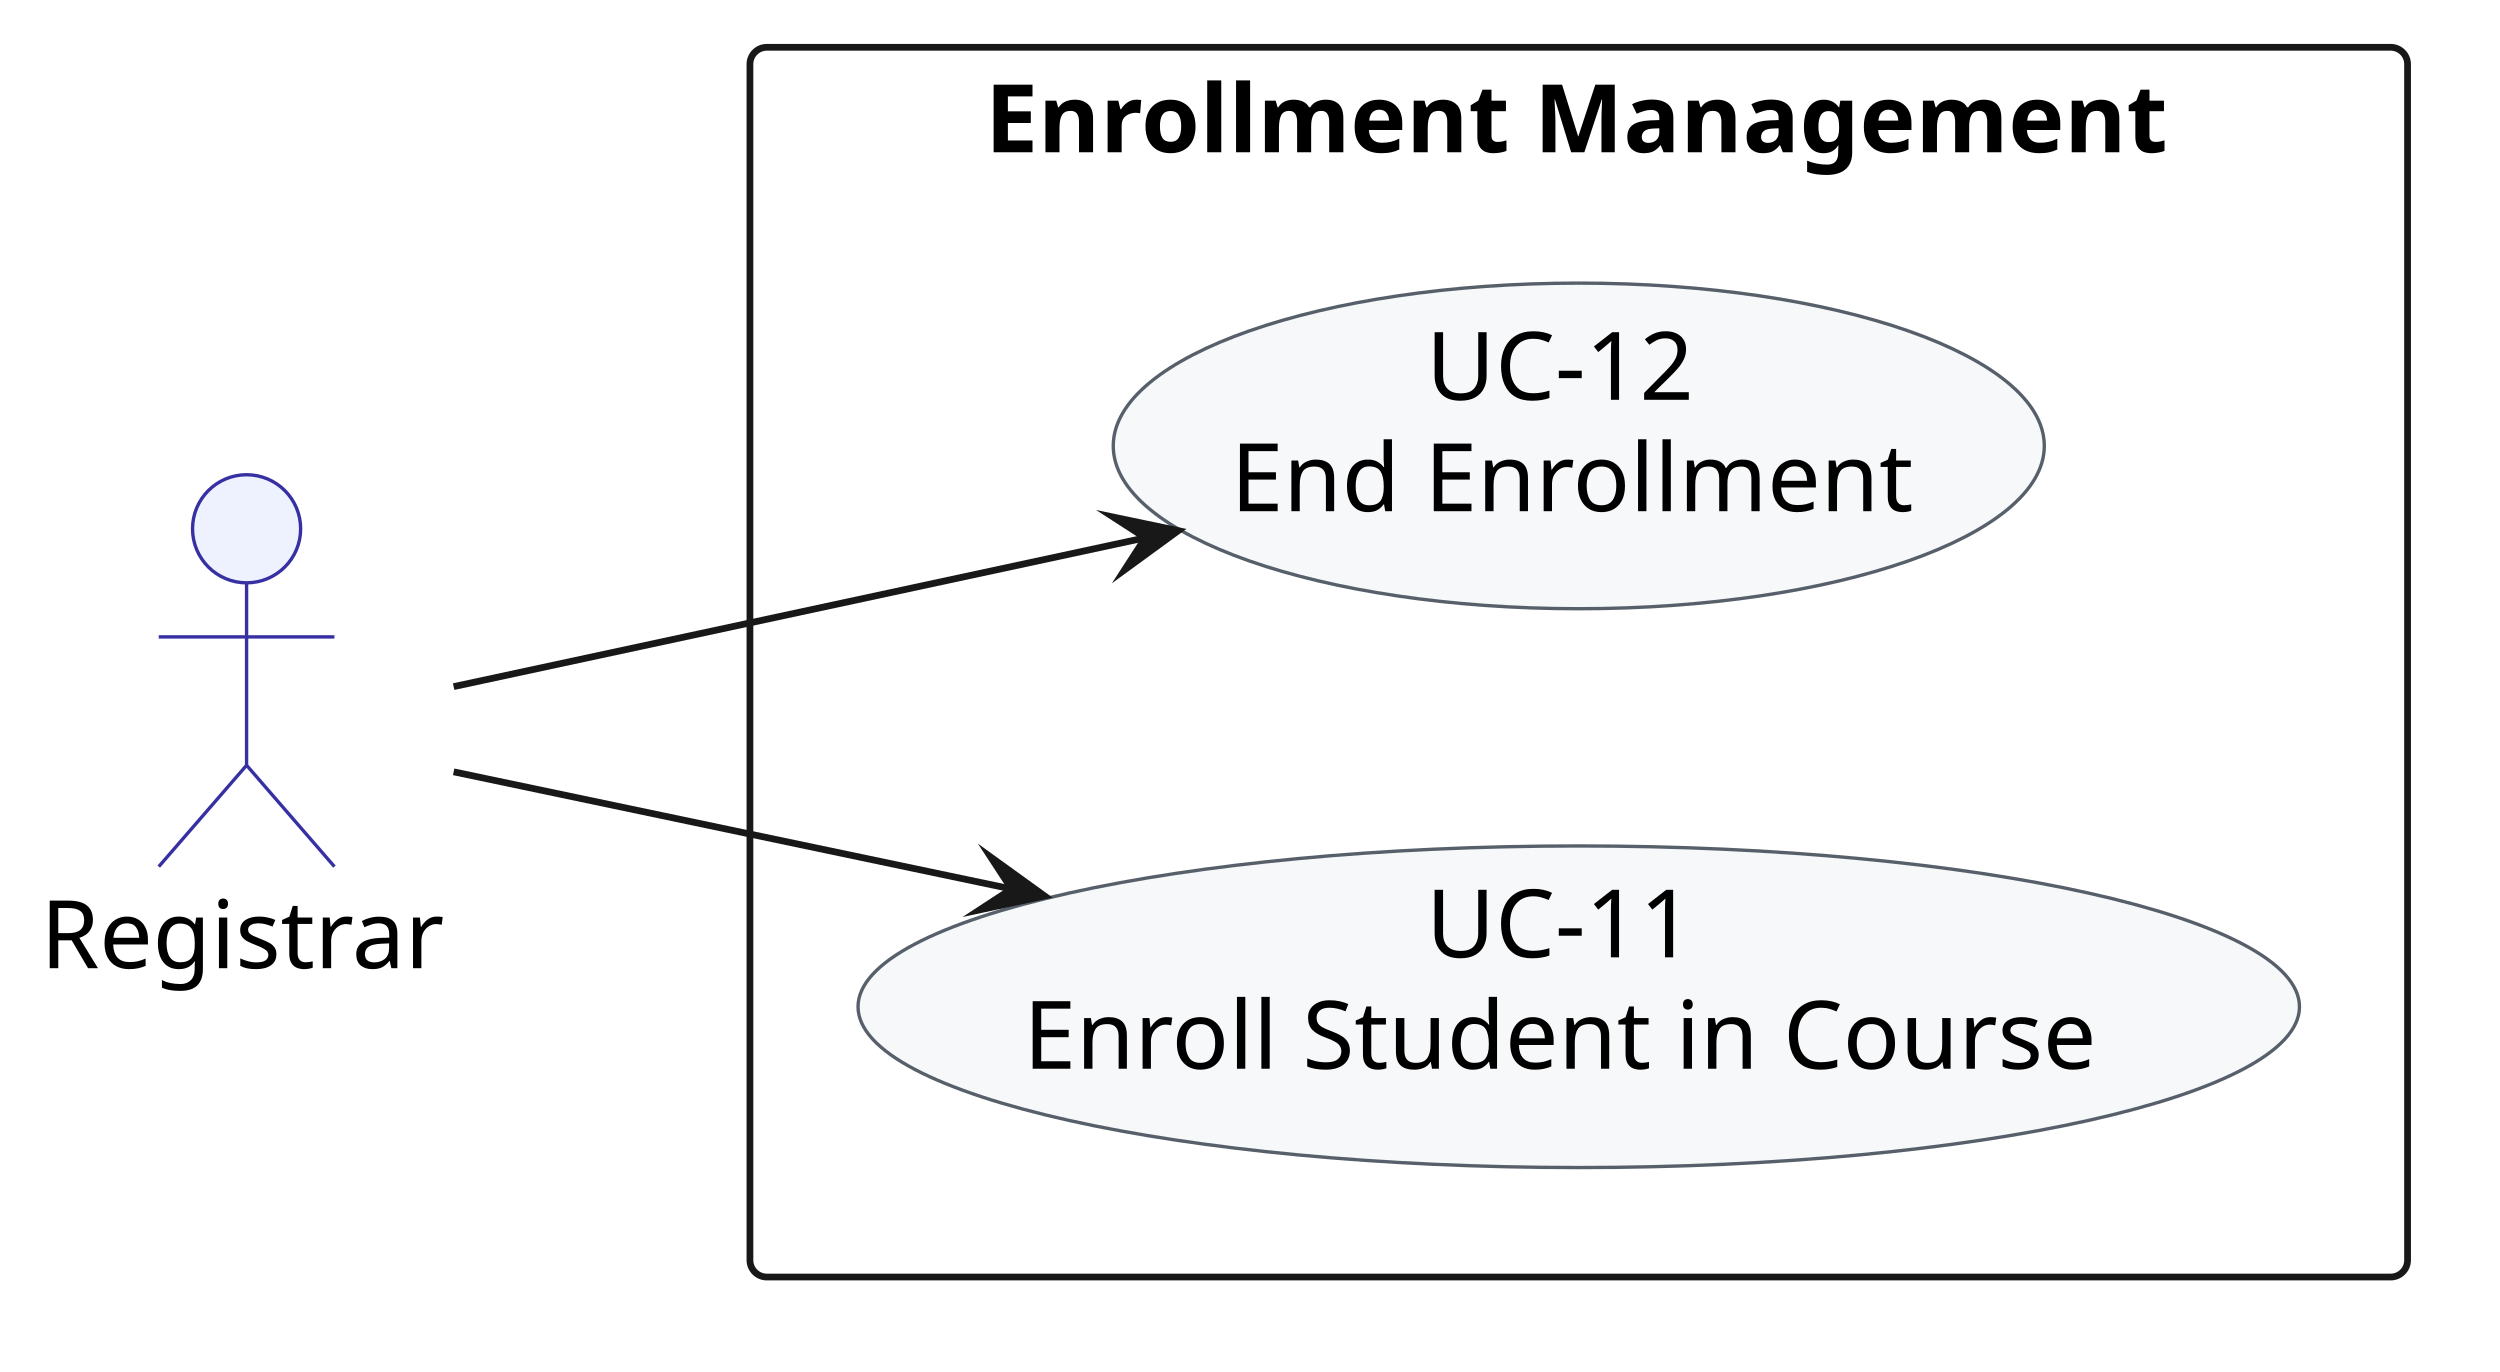
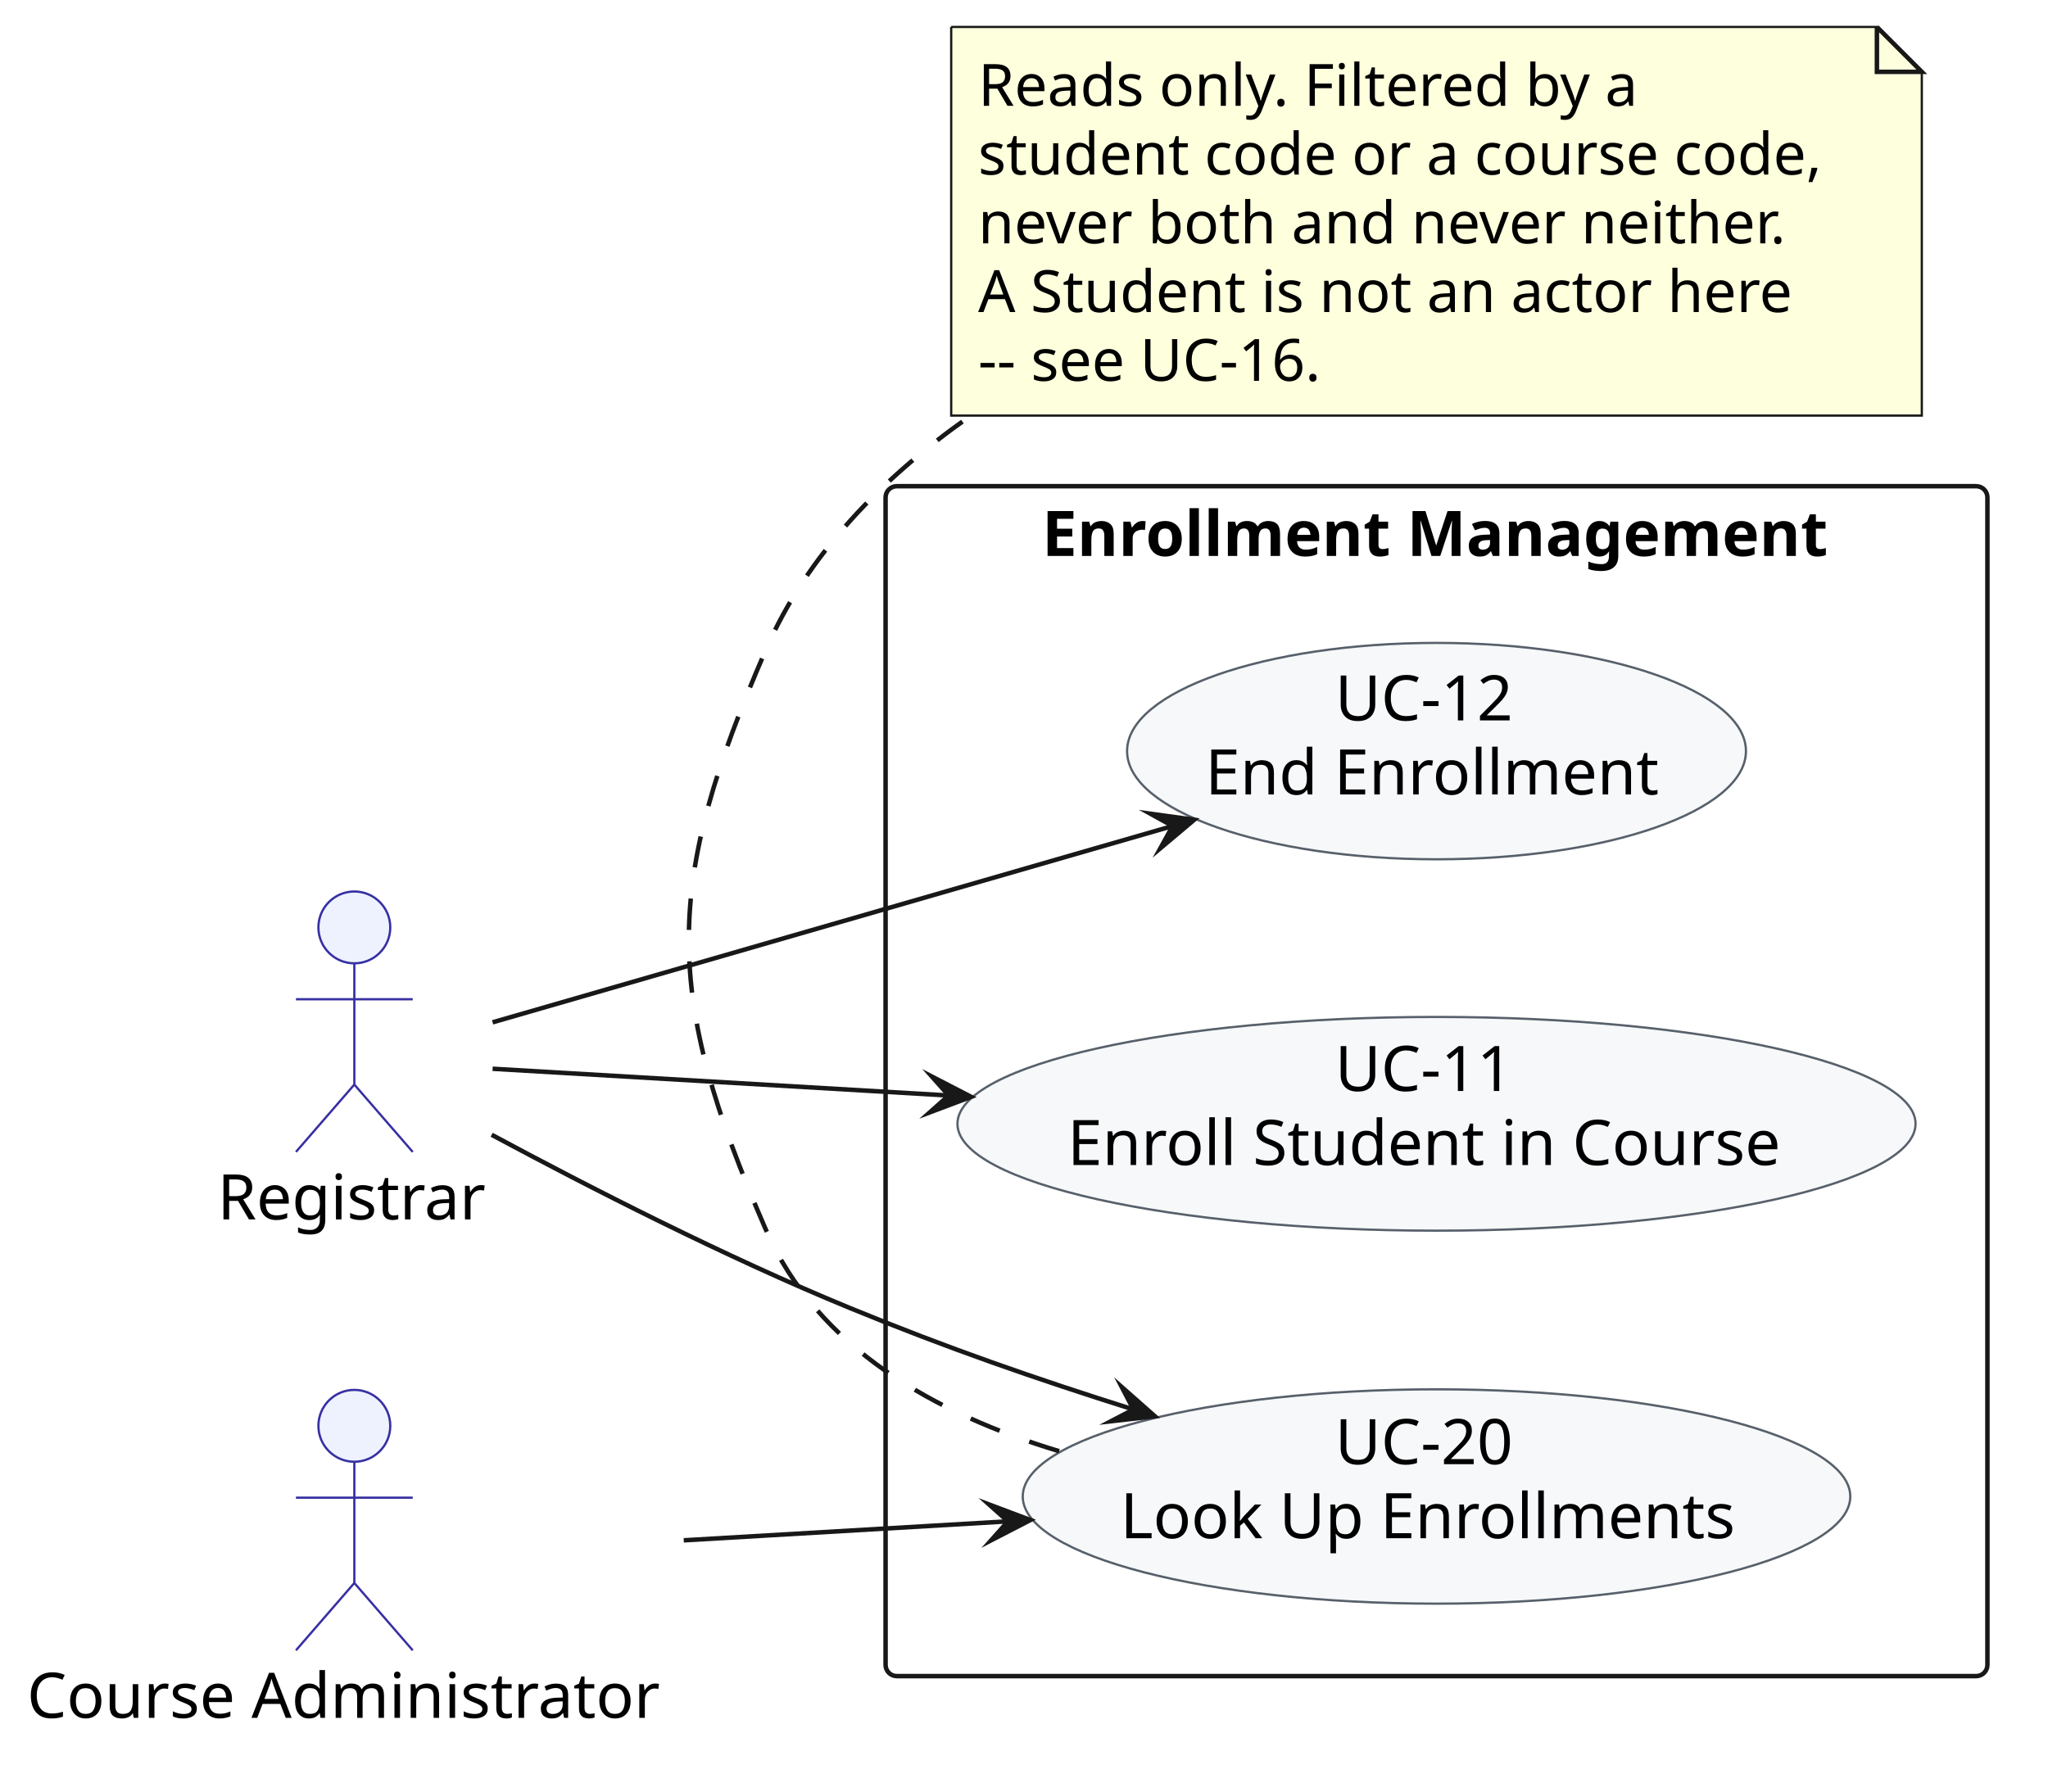
- <svg xmlns="http://www.w3.org/2000/svg" contentStyleType="text/css" data-diagram-type="DESCRIPTION" height="203px" preserveAspectRatio="none" style="width:370px;height:203px;" version="1.1" viewBox="0 0 370 203" width="370px" zoomAndPan="magnify">
+ <svg xmlns="http://www.w3.org/2000/svg" contentStyleType="text/css" data-diagram-type="DESCRIPTION" height="399px" preserveAspectRatio="none" style="width:456px;height:399px;" version="1.1" viewBox="0 0 456 399" width="456px" zoomAndPan="magnify">
  <defs />
  <g>
-     <g class="cluster" data-qualified-name="Enrollment Management" data-source-line="14" id="ent0002">
-       <rect fill="none" height="182" rx="2.5" ry="2.5" style="stroke:#181818;stroke-width:1;" width="245.33" x="110.99" y="7" />
-       <text fill="#000000" font-family="sans-serif" font-size="14" font-weight="700" lengthAdjust="spacing" textLength="175.725" x="145.793" y="22.535">Enrollment Management</text>
+     <g class="cluster" data-qualified-name="Enrollment Management" data-source-line="15" id="ent0003">
+       <rect fill="none" height="265" rx="2.5" ry="2.5" style="stroke:#181818;stroke-width:1;" width="245.33" x="197.18" y="108.28" />
+       <text fill="#000000" font-family="sans-serif" font-size="14" font-weight="700" lengthAdjust="spacing" textLength="175.725" x="231.983" y="123.815">Enrollment Management</text>
    </g>
-     <g class="entity" data-qualified-name="Enrollment Management.UC11" data-source-line="15" id="ent0003">
-       <ellipse cx="233.656" cy="148.999" fill="#F6F8FA" rx="106.666" ry="23.799" style="stroke:#57606A;stroke-width:0.5;" />
-       <text fill="#000000" font-family="sans-serif" font-size="14" lengthAdjust="spacing" textLength="45.192" x="211.06" y="141.688">UC-11</text>
-       <text fill="#000000" font-family="sans-serif" font-size="14" lengthAdjust="spacing" textLength="164.363" x="151.475" y="158.177">Enroll Student in Course</text>
+     <g class="entity" data-qualified-name="Enrollment Management.UC11" data-source-line="16" id="ent0004">
+       <ellipse cx="319.846" cy="250.279" fill="#F6F8FA" rx="106.666" ry="23.799" style="stroke:#57606A;stroke-width:0.5;" />
+       <text fill="#000000" font-family="sans-serif" font-size="14" lengthAdjust="spacing" textLength="45.192" x="297.25" y="242.968">UC-11</text>
+       <text fill="#000000" font-family="sans-serif" font-size="14" lengthAdjust="spacing" textLength="164.363" x="237.665" y="259.457">Enroll Student in Course</text>
    </g>
-     <g class="entity" data-qualified-name="Enrollment Management.UC12" data-source-line="16" id="ent0004">
-       <ellipse cx="233.659" cy="65.996" fill="#F6F8FA" rx="68.898" ry="24.096" style="stroke:#57606A;stroke-width:0.5;" />
-       <text fill="#000000" font-family="sans-serif" font-size="14" lengthAdjust="spacing" textLength="45.192" x="211.062" y="59.167">UC-12</text>
-       <text fill="#000000" font-family="sans-serif" font-size="14" lengthAdjust="spacing" textLength="103.011" x="182.153" y="75.656">End Enrollment</text>
+     <g class="entity" data-qualified-name="Enrollment Management.UC12" data-source-line="17" id="ent0005">
+       <ellipse cx="319.849" cy="167.276" fill="#F6F8FA" rx="68.898" ry="24.096" style="stroke:#57606A;stroke-width:0.5;" />
+       <text fill="#000000" font-family="sans-serif" font-size="14" lengthAdjust="spacing" textLength="45.192" x="297.252" y="160.447">UC-12</text>
+       <text fill="#000000" font-family="sans-serif" font-size="14" lengthAdjust="spacing" textLength="103.011" x="268.343" y="176.935">End Enrollment</text>
+     </g>
+     <g class="entity" data-qualified-name="Enrollment Management.UC20" data-source-line="18" id="ent0006">
+       <ellipse cx="319.849" cy="333.278" fill="#F6F8FA" rx="92.129" ry="23.868" style="stroke:#57606A;stroke-width:0.5;" />
+       <text fill="#000000" font-family="sans-serif" font-size="14" lengthAdjust="spacing" textLength="45.192" x="297.253" y="326.08">UC-20</text>
+       <text fill="#000000" font-family="sans-serif" font-size="14" lengthAdjust="spacing" textLength="140.848" x="249.425" y="342.568">Look Up Enrollments</text>
    </g>
    <g class="entity" data-qualified-name="Registrar" data-source-line="12" id="ent0001">
-       <ellipse cx="36.495" cy="78.26" fill="#EEF2FF" rx="8" ry="8" style="stroke:#3730A3;stroke-width:0.5;" />
-       <path d="M36.495,86.26 L36.495,113.26 M23.495,94.26 L49.495,94.26 M36.495,113.26 L23.495,128.26 M36.495,113.26 L49.495,128.26" fill="none" style="stroke:#3730A3;stroke-width:0.5;" />
-       <text fill="#000000" font-family="sans-serif" font-size="14" lengthAdjust="spacing" textLength="60.99" x="6" y="143.295">Registrar</text>
+       <ellipse cx="78.895" cy="206.54" fill="#EEF2FF" rx="8" ry="8" style="stroke:#3730A3;stroke-width:0.5;" />
+       <path d="M78.895,214.54 L78.895,241.54 M65.895,222.54 L91.895,222.54 M78.895,241.54 L65.895,256.54 M78.895,241.54 L91.895,256.54" fill="none" style="stroke:#3730A3;stroke-width:0.5;" />
+       <text fill="#000000" font-family="sans-serif" font-size="14" lengthAdjust="spacing" textLength="60.99" x="48.4" y="271.575">Registrar</text>
    </g>
-     <g class="link" data-entity-1="ent0001" data-entity-2="ent0003" data-link-type="dependency" data-source-line="19" id="lnk5">
-       <path d="M67.14,114.23 C90.38,119.11 118.947,125.112 149.707,131.572" fill="none" id="Registrar-to-UC11" style="stroke:#181818;stroke-width:1;" />
-       <polygon fill="#181818" points="154.6,132.6,146.614,126.836,149.707,131.572,144.97,134.665,154.6,132.6" style="stroke:#181818;stroke-width:1;stroke-linejoin:miter;stroke-miterlimit:10;" />
+     <g class="entity" data-qualified-name="CourseAdmin" data-source-line="13" id="ent0002">
+       <ellipse cx="78.895" cy="317.54" fill="#EEF2FF" rx="8" ry="8" style="stroke:#3730A3;stroke-width:0.5;" />
+       <path d="M78.895,325.54 L78.895,352.54 M65.895,333.54 L91.895,333.54 M78.895,352.54 L65.895,367.54 M78.895,352.54 L91.895,367.54" fill="none" style="stroke:#3730A3;stroke-width:0.5;" />
+       <text fill="#000000" font-family="sans-serif" font-size="14" lengthAdjust="spacing" textLength="145.79" x="6" y="382.575">Course Administrator</text>
    </g>
-     <g class="link" data-entity-1="ent0001" data-entity-2="ent0004" data-link-type="dependency" data-source-line="20" id="lnk6">
-       <path d="M67.14,101.62 C95.5,95.52 134.182,87.192 169.502,79.592" fill="none" id="Registrar-to-UC12" style="stroke:#181818;stroke-width:1;" />
-       <polygon fill="#181818" points="174.39,78.54,164.75,76.523,169.502,79.592,166.433,84.344,174.39,78.54" style="stroke:#181818;stroke-width:1;stroke-linejoin:miter;stroke-miterlimit:10;" />
+     <g class="entity" data-qualified-name="GMN11" data-source-line="27" id="ent0012">
+       <path d="M211.79,6 L211.79,92.553 L427.904,92.553 L427.904,16 L417.904,6 L211.79,6" fill="#FEFFDD" style="stroke:#181818;stroke-width:0.5;" />
+       <path d="M417.904,6 L417.904,16 L427.904,16 L417.904,6" fill="#FEFFDD" style="stroke:#181818;stroke-width:1;" />
+       <text fill="#000000" font-family="sans-serif" font-size="13" lengthAdjust="spacing" textLength="154.108" x="217.79" y="23.568">Reads only. Filtered by a</text>
+       <text fill="#000000" font-family="sans-serif" font-size="13" lengthAdjust="spacing" textLength="195.114" x="217.79" y="38.879">student code or a course code,</text>
+       <text fill="#000000" font-family="sans-serif" font-size="13" lengthAdjust="spacing" textLength="186.856" x="217.79" y="54.19">never both and never neither.</text>
+       <text fill="#000000" font-family="sans-serif" font-size="13" lengthAdjust="spacing" textLength="188.36" x="217.79" y="69.5">A Student is not an actor here</text>
+       <text fill="#000000" font-family="sans-serif" font-size="13" lengthAdjust="spacing" textLength="90.46" x="217.79" y="84.811">-- see UC-16.</text>
+     </g>
+     <g class="link" data-entity-1="ent0001" data-entity-2="ent0004" data-link-type="dependency" data-source-line="21" id="lnk7">
+       <path d="M109.68,238.02 C136.51,239.6 172.579,241.707 211.239,243.977" fill="none" id="Registrar-to-UC11" style="stroke:#181818;stroke-width:1;" />
+       <polygon fill="#181818" points="216.23,244.27,207.48,239.749,211.239,243.977,207.011,247.736,216.23,244.27" style="stroke:#181818;stroke-width:1;stroke-linejoin:miter;stroke-miterlimit:10;" />
+     </g>
+     <g class="link" data-entity-1="ent0001" data-entity-2="ent0005" data-link-type="dependency" data-source-line="22" id="lnk8">
+       <path d="M109.68,227.68 C148.71,216.41 213.036,197.837 261.096,183.957" fill="none" id="Registrar-to-UC12" style="stroke:#181818;stroke-width:1;" />
+       <polygon fill="#181818" points="265.9,182.57,256.144,181.224,261.096,183.957,258.363,188.91,265.9,182.57" style="stroke:#181818;stroke-width:1;stroke-linejoin:miter;stroke-miterlimit:10;" />
+     </g>
+     <g class="link" data-entity-1="ent0001" data-entity-2="ent0006" data-link-type="dependency" data-source-line="23" id="lnk9">
+       <path d="M109.47,252.72 C131.14,264.37 161.48,279.9 189.18,291.28 C210.96,300.23 230.631,307.057 252.371,313.907" fill="none" id="Registrar-to-UC20" style="stroke:#181818;stroke-width:1;" />
+       <polygon fill="#181818" points="257.14,315.41,249.758,308.89,252.371,313.907,247.354,316.52,257.14,315.41" style="stroke:#181818;stroke-width:1;stroke-linejoin:miter;stroke-miterlimit:10;" />
+     </g>
+     <g class="link" data-entity-1="ent0002" data-entity-2="ent0006" data-link-type="dependency" data-source-line="24" id="lnk10">
+       <path d="M152.24,343.04 C176.55,341.62 198.969,340.302 224.439,338.812" fill="none" id="CourseAdmin-to-UC20" style="stroke:#181818;stroke-width:1;" />
+       <polygon fill="#181818" points="229.43,338.52,220.212,335.052,224.439,338.812,220.679,343.039,229.43,338.52" style="stroke:#181818;stroke-width:1;stroke-linejoin:miter;stroke-miterlimit:10;" />
+     </g>
+     <g class="link" data-entity-1="ent0006" data-entity-2="ent0012" data-link-type="association" data-source-line="27" id="lnk13">
+       <path d="M235.82,323.19 C208.34,314.94 181.92,300.16 170.49,273.78 C147.67,221.18 147.67,197.38 170.49,144.78 C179.73,123.46 196.51,106.41 215.59,92.96" fill="none" id="UC20-GMN11" style="stroke:#181818;stroke-width:1;stroke-dasharray:7,7;" />
    </g>
  </g>
</svg>
